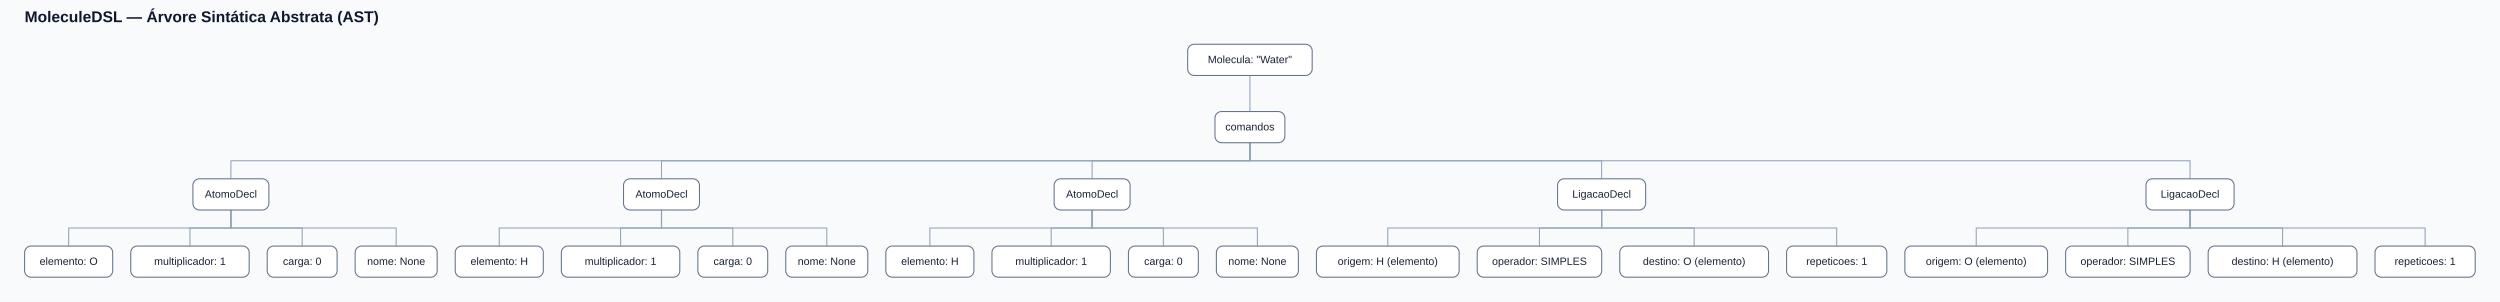
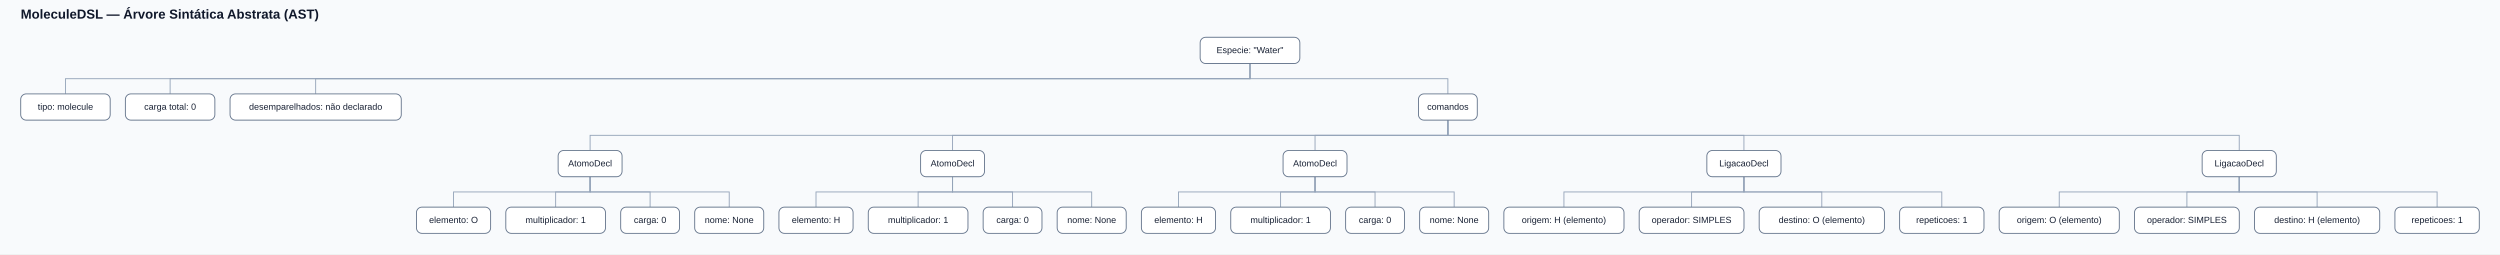
- <svg xmlns="http://www.w3.org/2000/svg" width="3048" height="368" viewBox="0 0 3048 368">
+ <svg xmlns="http://www.w3.org/2000/svg" width="3621" height="368" viewBox="0 0 3621 368">
  <rect width="100%" height="100%" fill="#f8fafc" />
  <style>text{font-family:Arial,Helvetica,sans-serif;font-size:13px;fill:#172033}.no{fill:#ffffff;stroke:#64748b;stroke-width:1.3}.aresta{fill:none;stroke:#94a3b8;stroke-width:1.3}.titulo{font-size:19px;font-weight:700;fill:#0f172a}</style>
  <text class="titulo" x="30" y="27">MoleculeDSL — Árvore Sintática Abstrata (AST)</text>
-   <path class="aresta" d="M 1523.9 92.0 L 1523.9 114.0 L 1523.9 114.0 L 1523.9 136.0" />
-   <path class="aresta" d="M 1523.9 174.0 L 1523.9 196.0 L 281.5 196.0 L 281.5 218.0" />
-   <path class="aresta" d="M 281.5 256.0 L 281.5 278.0 L 83.7 278.0 L 83.7 300.0" />
-   <path class="aresta" d="M 281.5 256.0 L 281.5 278.0 L 231.6 278.0 L 231.6 300.0" />
-   <path class="aresta" d="M 281.5 256.0 L 281.5 278.0 L 368.4 278.0 L 368.4 300.0" />
-   <path class="aresta" d="M 281.5 256.0 L 281.5 278.0 L 483.0 278.0 L 483.0 300.0" />
-   <path class="aresta" d="M 1523.9 174.0 L 1523.9 196.0 L 806.5 196.0 L 806.5 218.0" />
-   <path class="aresta" d="M 806.5 256.0 L 806.5 278.0 L 608.7 278.0 L 608.7 300.0" />
-   <path class="aresta" d="M 806.5 256.0 L 806.5 278.0 L 756.6 278.0 L 756.6 300.0" />
-   <path class="aresta" d="M 806.5 256.0 L 806.5 278.0 L 893.4 278.0 L 893.4 300.0" />
-   <path class="aresta" d="M 806.5 256.0 L 806.5 278.0 L 1008.0 278.0 L 1008.0 300.0" />
-   <path class="aresta" d="M 1523.9 174.0 L 1523.9 196.0 L 1331.5 196.0 L 1331.5 218.0" />
-   <path class="aresta" d="M 1331.5 256.0 L 1331.5 278.0 L 1133.7 278.0 L 1133.7 300.0" />
-   <path class="aresta" d="M 1331.5 256.0 L 1331.5 278.0 L 1281.6 278.0 L 1281.6 300.0" />
-   <path class="aresta" d="M 1331.5 256.0 L 1331.5 278.0 L 1418.4 278.0 L 1418.4 300.0" />
-   <path class="aresta" d="M 1331.5 256.0 L 1331.5 278.0 L 1533.0 278.0 L 1533.0 300.0" />
-   <path class="aresta" d="M 1523.9 174.0 L 1523.9 196.0 L 1952.7 196.0 L 1952.7 218.0" />
-   <path class="aresta" d="M 1952.7 256.0 L 1952.7 278.0 L 1692.0 278.0 L 1692.0 300.0" />
-   <path class="aresta" d="M 1952.7 256.0 L 1952.7 278.0 L 1876.9 278.0 L 1876.9 300.0" />
-   <path class="aresta" d="M 1952.7 256.0 L 1952.7 278.0 L 2065.5 278.0 L 2065.5 300.0" />
-   <path class="aresta" d="M 1952.7 256.0 L 1952.7 278.0 L 2239.3 278.0 L 2239.3 300.0" />
-   <path class="aresta" d="M 1523.9 174.0 L 1523.9 196.0 L 2670.1 196.0 L 2670.1 218.0" />
-   <path class="aresta" d="M 2670.1 256.0 L 2670.1 278.0 L 2409.4 278.0 L 2409.4 300.0" />
-   <path class="aresta" d="M 2670.1 256.0 L 2670.1 278.0 L 2594.3 278.0 L 2594.3 300.0" />
-   <path class="aresta" d="M 2670.1 256.0 L 2670.1 278.0 L 2782.9 278.0 L 2782.9 300.0" />
-   <path class="aresta" d="M 2670.1 256.0 L 2670.1 278.0 L 2956.7 278.0 L 2956.7 300.0" />
-   <rect class="no" x="1448.0" y="54.0" width="151.8" height="38" rx="8" ry="8" />
-   <text x="1523.9" y="77.0" text-anchor="middle">Molecula: "Water"</text>
-   <rect class="no" x="1481.3" y="136.0" width="85.2" height="38" rx="8" ry="8" />
-   <text x="1523.9" y="159.0" text-anchor="middle">comandos</text>
-   <rect class="no" x="235.2" y="218.0" width="92.6" height="38" rx="8" ry="8" />
-   <text x="281.5" y="241.0" text-anchor="middle">AtomoDecl</text>
-   <rect class="no" x="30.0" y="300.0" width="107.4" height="38" rx="8" ry="8" />
-   <text x="83.7" y="323.0" text-anchor="middle">elemento: O</text>
-   <rect class="no" x="159.4" y="300.0" width="144.4" height="38" rx="8" ry="8" />
-   <text x="231.6" y="323.0" text-anchor="middle">multiplicador: 1</text>
-   <rect class="no" x="325.8" y="300.0" width="85.2" height="38" rx="8" ry="8" />
-   <text x="368.4" y="323.0" text-anchor="middle">carga: 0</text>
-   <rect class="no" x="433.0" y="300.0" width="100.0" height="38" rx="8" ry="8" />
-   <text x="483.0" y="323.0" text-anchor="middle">nome: None</text>
-   <rect class="no" x="760.2" y="218.0" width="92.6" height="38" rx="8" ry="8" />
-   <text x="806.5" y="241.0" text-anchor="middle">AtomoDecl</text>
-   <rect class="no" x="555.0" y="300.0" width="107.4" height="38" rx="8" ry="8" />
-   <text x="608.7" y="323.0" text-anchor="middle">elemento: H</text>
-   <rect class="no" x="684.4" y="300.0" width="144.4" height="38" rx="8" ry="8" />
-   <text x="756.6" y="323.0" text-anchor="middle">multiplicador: 1</text>
-   <rect class="no" x="850.8" y="300.0" width="85.2" height="38" rx="8" ry="8" />
-   <text x="893.4" y="323.0" text-anchor="middle">carga: 0</text>
-   <rect class="no" x="958.0" y="300.0" width="100.0" height="38" rx="8" ry="8" />
-   <text x="1008.0" y="323.0" text-anchor="middle">nome: None</text>
-   <rect class="no" x="1285.2" y="218.0" width="92.6" height="38" rx="8" ry="8" />
-   <text x="1331.5" y="241.0" text-anchor="middle">AtomoDecl</text>
-   <rect class="no" x="1080.0" y="300.0" width="107.4" height="38" rx="8" ry="8" />
-   <text x="1133.7" y="323.0" text-anchor="middle">elemento: H</text>
-   <rect class="no" x="1209.4" y="300.0" width="144.4" height="38" rx="8" ry="8" />
-   <text x="1281.6" y="323.0" text-anchor="middle">multiplicador: 1</text>
-   <rect class="no" x="1375.8" y="300.0" width="85.2" height="38" rx="8" ry="8" />
-   <text x="1418.4" y="323.0" text-anchor="middle">carga: 0</text>
-   <rect class="no" x="1483.0" y="300.0" width="100.0" height="38" rx="8" ry="8" />
-   <text x="1533.0" y="323.0" text-anchor="middle">nome: None</text>
-   <rect class="no" x="1899.0" y="218.0" width="107.4" height="38" rx="8" ry="8" />
-   <text x="1952.7" y="241.0" text-anchor="middle">LigacaoDecl</text>
-   <rect class="no" x="1605.0" y="300.0" width="174.0" height="38" rx="8" ry="8" />
-   <text x="1692.0" y="323.0" text-anchor="middle">origem: H (elemento)</text>
-   <rect class="no" x="1801.0" y="300.0" width="151.8" height="38" rx="8" ry="8" />
-   <text x="1876.9" y="323.0" text-anchor="middle">operador: SIMPLES</text>
-   <rect class="no" x="1974.8" y="300.0" width="181.4" height="38" rx="8" ry="8" />
-   <text x="2065.5" y="323.0" text-anchor="middle">destino: O (elemento)</text>
-   <rect class="no" x="2178.2" y="300.0" width="122.2" height="38" rx="8" ry="8" />
-   <text x="2239.3" y="323.0" text-anchor="middle">repeticoes: 1</text>
-   <rect class="no" x="2616.4" y="218.0" width="107.4" height="38" rx="8" ry="8" />
-   <text x="2670.1" y="241.0" text-anchor="middle">LigacaoDecl</text>
-   <rect class="no" x="2322.4" y="300.0" width="174.0" height="38" rx="8" ry="8" />
-   <text x="2409.4" y="323.0" text-anchor="middle">origem: O (elemento)</text>
-   <rect class="no" x="2518.4" y="300.0" width="151.8" height="38" rx="8" ry="8" />
-   <text x="2594.3" y="323.0" text-anchor="middle">operador: SIMPLES</text>
-   <rect class="no" x="2692.2" y="300.0" width="181.4" height="38" rx="8" ry="8" />
-   <text x="2782.9" y="323.0" text-anchor="middle">destino: H (elemento)</text>
-   <rect class="no" x="2895.6" y="300.0" width="122.2" height="38" rx="8" ry="8" />
-   <text x="2956.7" y="323.0" text-anchor="middle">repeticoes: 1</text>
+   <path class="aresta" d="M 1810.5 92.0 L 1810.5 114.0 L 94.8 114.0 L 94.8 136.0" />
+   <path class="aresta" d="M 1810.5 92.0 L 1810.5 114.0 L 246.4 114.0 L 246.4 136.0" />
+   <path class="aresta" d="M 1810.5 92.0 L 1810.5 114.0 L 457.2 114.0 L 457.2 136.0" />
+   <path class="aresta" d="M 1810.5 92.0 L 1810.5 114.0 L 2097.1 114.0 L 2097.1 136.0" />
+   <path class="aresta" d="M 2097.1 174.0 L 2097.1 196.0 L 854.7 196.0 L 854.7 218.0" />
+   <path class="aresta" d="M 854.7 256.0 L 854.7 278.0 L 656.9 278.0 L 656.9 300.0" />
+   <path class="aresta" d="M 854.7 256.0 L 854.7 278.0 L 804.8 278.0 L 804.8 300.0" />
+   <path class="aresta" d="M 854.7 256.0 L 854.7 278.0 L 941.6 278.0 L 941.6 300.0" />
+   <path class="aresta" d="M 854.7 256.0 L 854.7 278.0 L 1056.2 278.0 L 1056.2 300.0" />
+   <path class="aresta" d="M 2097.1 174.0 L 2097.1 196.0 L 1379.7 196.0 L 1379.7 218.0" />
+   <path class="aresta" d="M 1379.7 256.0 L 1379.7 278.0 L 1181.9 278.0 L 1181.9 300.0" />
+   <path class="aresta" d="M 1379.7 256.0 L 1379.7 278.0 L 1329.8 278.0 L 1329.8 300.0" />
+   <path class="aresta" d="M 1379.7 256.0 L 1379.7 278.0 L 1466.6 278.0 L 1466.6 300.0" />
+   <path class="aresta" d="M 1379.7 256.0 L 1379.7 278.0 L 1581.2 278.0 L 1581.2 300.0" />
+   <path class="aresta" d="M 2097.1 174.0 L 2097.1 196.0 L 1904.7 196.0 L 1904.7 218.0" />
+   <path class="aresta" d="M 1904.7 256.0 L 1904.7 278.0 L 1706.9 278.0 L 1706.9 300.0" />
+   <path class="aresta" d="M 1904.7 256.0 L 1904.7 278.0 L 1854.8 278.0 L 1854.8 300.0" />
+   <path class="aresta" d="M 1904.7 256.0 L 1904.7 278.0 L 1991.6 278.0 L 1991.6 300.0" />
+   <path class="aresta" d="M 1904.7 256.0 L 1904.7 278.0 L 2106.2 278.0 L 2106.2 300.0" />
+   <path class="aresta" d="M 2097.1 174.0 L 2097.1 196.0 L 2525.9 196.0 L 2525.9 218.0" />
+   <path class="aresta" d="M 2525.9 256.0 L 2525.9 278.0 L 2265.2 278.0 L 2265.2 300.0" />
+   <path class="aresta" d="M 2525.9 256.0 L 2525.9 278.0 L 2450.1 278.0 L 2450.1 300.0" />
+   <path class="aresta" d="M 2525.9 256.0 L 2525.9 278.0 L 2638.7 278.0 L 2638.7 300.0" />
+   <path class="aresta" d="M 2525.9 256.0 L 2525.9 278.0 L 2812.5 278.0 L 2812.5 300.0" />
+   <path class="aresta" d="M 2097.1 174.0 L 2097.1 196.0 L 3243.3 196.0 L 3243.3 218.0" />
+   <path class="aresta" d="M 3243.3 256.0 L 3243.3 278.0 L 2982.6 278.0 L 2982.6 300.0" />
+   <path class="aresta" d="M 3243.3 256.0 L 3243.3 278.0 L 3167.5 278.0 L 3167.5 300.0" />
+   <path class="aresta" d="M 3243.3 256.0 L 3243.3 278.0 L 3356.1 278.0 L 3356.1 300.0" />
+   <path class="aresta" d="M 3243.3 256.0 L 3243.3 278.0 L 3529.9 278.0 L 3529.9 300.0" />
+   <rect class="no" x="1738.3" y="54.0" width="144.4" height="38" rx="8" ry="8" />
+   <text x="1810.5" y="77.0" text-anchor="middle">Especie: "Water"</text>
+   <rect class="no" x="30.0" y="136.0" width="129.6" height="38" rx="8" ry="8" />
+   <text x="94.8" y="159.0" text-anchor="middle">tipo: molecule</text>
+   <rect class="no" x="181.6" y="136.0" width="129.6" height="38" rx="8" ry="8" />
+   <text x="246.4" y="159.0" text-anchor="middle">carga total: 0</text>
+   <rect class="no" x="333.2" y="136.0" width="248.0" height="38" rx="8" ry="8" />
+   <text x="457.2" y="159.0" text-anchor="middle">desemparelhados: não declarado</text>
+   <rect class="no" x="2054.5" y="136.0" width="85.2" height="38" rx="8" ry="8" />
+   <text x="2097.1" y="159.0" text-anchor="middle">comandos</text>
+   <rect class="no" x="808.4" y="218.0" width="92.6" height="38" rx="8" ry="8" />
+   <text x="854.7" y="241.0" text-anchor="middle">AtomoDecl</text>
+   <rect class="no" x="603.2" y="300.0" width="107.4" height="38" rx="8" ry="8" />
+   <text x="656.9" y="323.0" text-anchor="middle">elemento: O</text>
+   <rect class="no" x="732.6" y="300.0" width="144.4" height="38" rx="8" ry="8" />
+   <text x="804.8" y="323.0" text-anchor="middle">multiplicador: 1</text>
+   <rect class="no" x="899.0" y="300.0" width="85.2" height="38" rx="8" ry="8" />
+   <text x="941.6" y="323.0" text-anchor="middle">carga: 0</text>
+   <rect class="no" x="1006.2" y="300.0" width="100.0" height="38" rx="8" ry="8" />
+   <text x="1056.2" y="323.0" text-anchor="middle">nome: None</text>
+   <rect class="no" x="1333.4" y="218.0" width="92.6" height="38" rx="8" ry="8" />
+   <text x="1379.7" y="241.0" text-anchor="middle">AtomoDecl</text>
+   <rect class="no" x="1128.2" y="300.0" width="107.4" height="38" rx="8" ry="8" />
+   <text x="1181.9" y="323.0" text-anchor="middle">elemento: H</text>
+   <rect class="no" x="1257.6" y="300.0" width="144.4" height="38" rx="8" ry="8" />
+   <text x="1329.8" y="323.0" text-anchor="middle">multiplicador: 1</text>
+   <rect class="no" x="1424.0" y="300.0" width="85.2" height="38" rx="8" ry="8" />
+   <text x="1466.6" y="323.0" text-anchor="middle">carga: 0</text>
+   <rect class="no" x="1531.2" y="300.0" width="100.0" height="38" rx="8" ry="8" />
+   <text x="1581.2" y="323.0" text-anchor="middle">nome: None</text>
+   <rect class="no" x="1858.4" y="218.0" width="92.6" height="38" rx="8" ry="8" />
+   <text x="1904.7" y="241.0" text-anchor="middle">AtomoDecl</text>
+   <rect class="no" x="1653.2" y="300.0" width="107.4" height="38" rx="8" ry="8" />
+   <text x="1706.9" y="323.0" text-anchor="middle">elemento: H</text>
+   <rect class="no" x="1782.6" y="300.0" width="144.4" height="38" rx="8" ry="8" />
+   <text x="1854.8" y="323.0" text-anchor="middle">multiplicador: 1</text>
+   <rect class="no" x="1949.0" y="300.0" width="85.2" height="38" rx="8" ry="8" />
+   <text x="1991.6" y="323.0" text-anchor="middle">carga: 0</text>
+   <rect class="no" x="2056.2" y="300.0" width="100.0" height="38" rx="8" ry="8" />
+   <text x="2106.2" y="323.0" text-anchor="middle">nome: None</text>
+   <rect class="no" x="2472.2" y="218.0" width="107.4" height="38" rx="8" ry="8" />
+   <text x="2525.9" y="241.0" text-anchor="middle">LigacaoDecl</text>
+   <rect class="no" x="2178.2" y="300.0" width="174.0" height="38" rx="8" ry="8" />
+   <text x="2265.2" y="323.0" text-anchor="middle">origem: H (elemento)</text>
+   <rect class="no" x="2374.2" y="300.0" width="151.8" height="38" rx="8" ry="8" />
+   <text x="2450.1" y="323.0" text-anchor="middle">operador: SIMPLES</text>
+   <rect class="no" x="2548.0" y="300.0" width="181.4" height="38" rx="8" ry="8" />
+   <text x="2638.7" y="323.0" text-anchor="middle">destino: O (elemento)</text>
+   <rect class="no" x="2751.4" y="300.0" width="122.2" height="38" rx="8" ry="8" />
+   <text x="2812.5" y="323.0" text-anchor="middle">repeticoes: 1</text>
+   <rect class="no" x="3189.6" y="218.0" width="107.4" height="38" rx="8" ry="8" />
+   <text x="3243.3" y="241.0" text-anchor="middle">LigacaoDecl</text>
+   <rect class="no" x="2895.6" y="300.0" width="174.0" height="38" rx="8" ry="8" />
+   <text x="2982.6" y="323.0" text-anchor="middle">origem: O (elemento)</text>
+   <rect class="no" x="3091.6" y="300.0" width="151.8" height="38" rx="8" ry="8" />
+   <text x="3167.5" y="323.0" text-anchor="middle">operador: SIMPLES</text>
+   <rect class="no" x="3265.4" y="300.0" width="181.4" height="38" rx="8" ry="8" />
+   <text x="3356.1" y="323.0" text-anchor="middle">destino: H (elemento)</text>
+   <rect class="no" x="3468.8" y="300.0" width="122.2" height="38" rx="8" ry="8" />
+   <text x="3529.9" y="323.0" text-anchor="middle">repeticoes: 1</text>
</svg>
